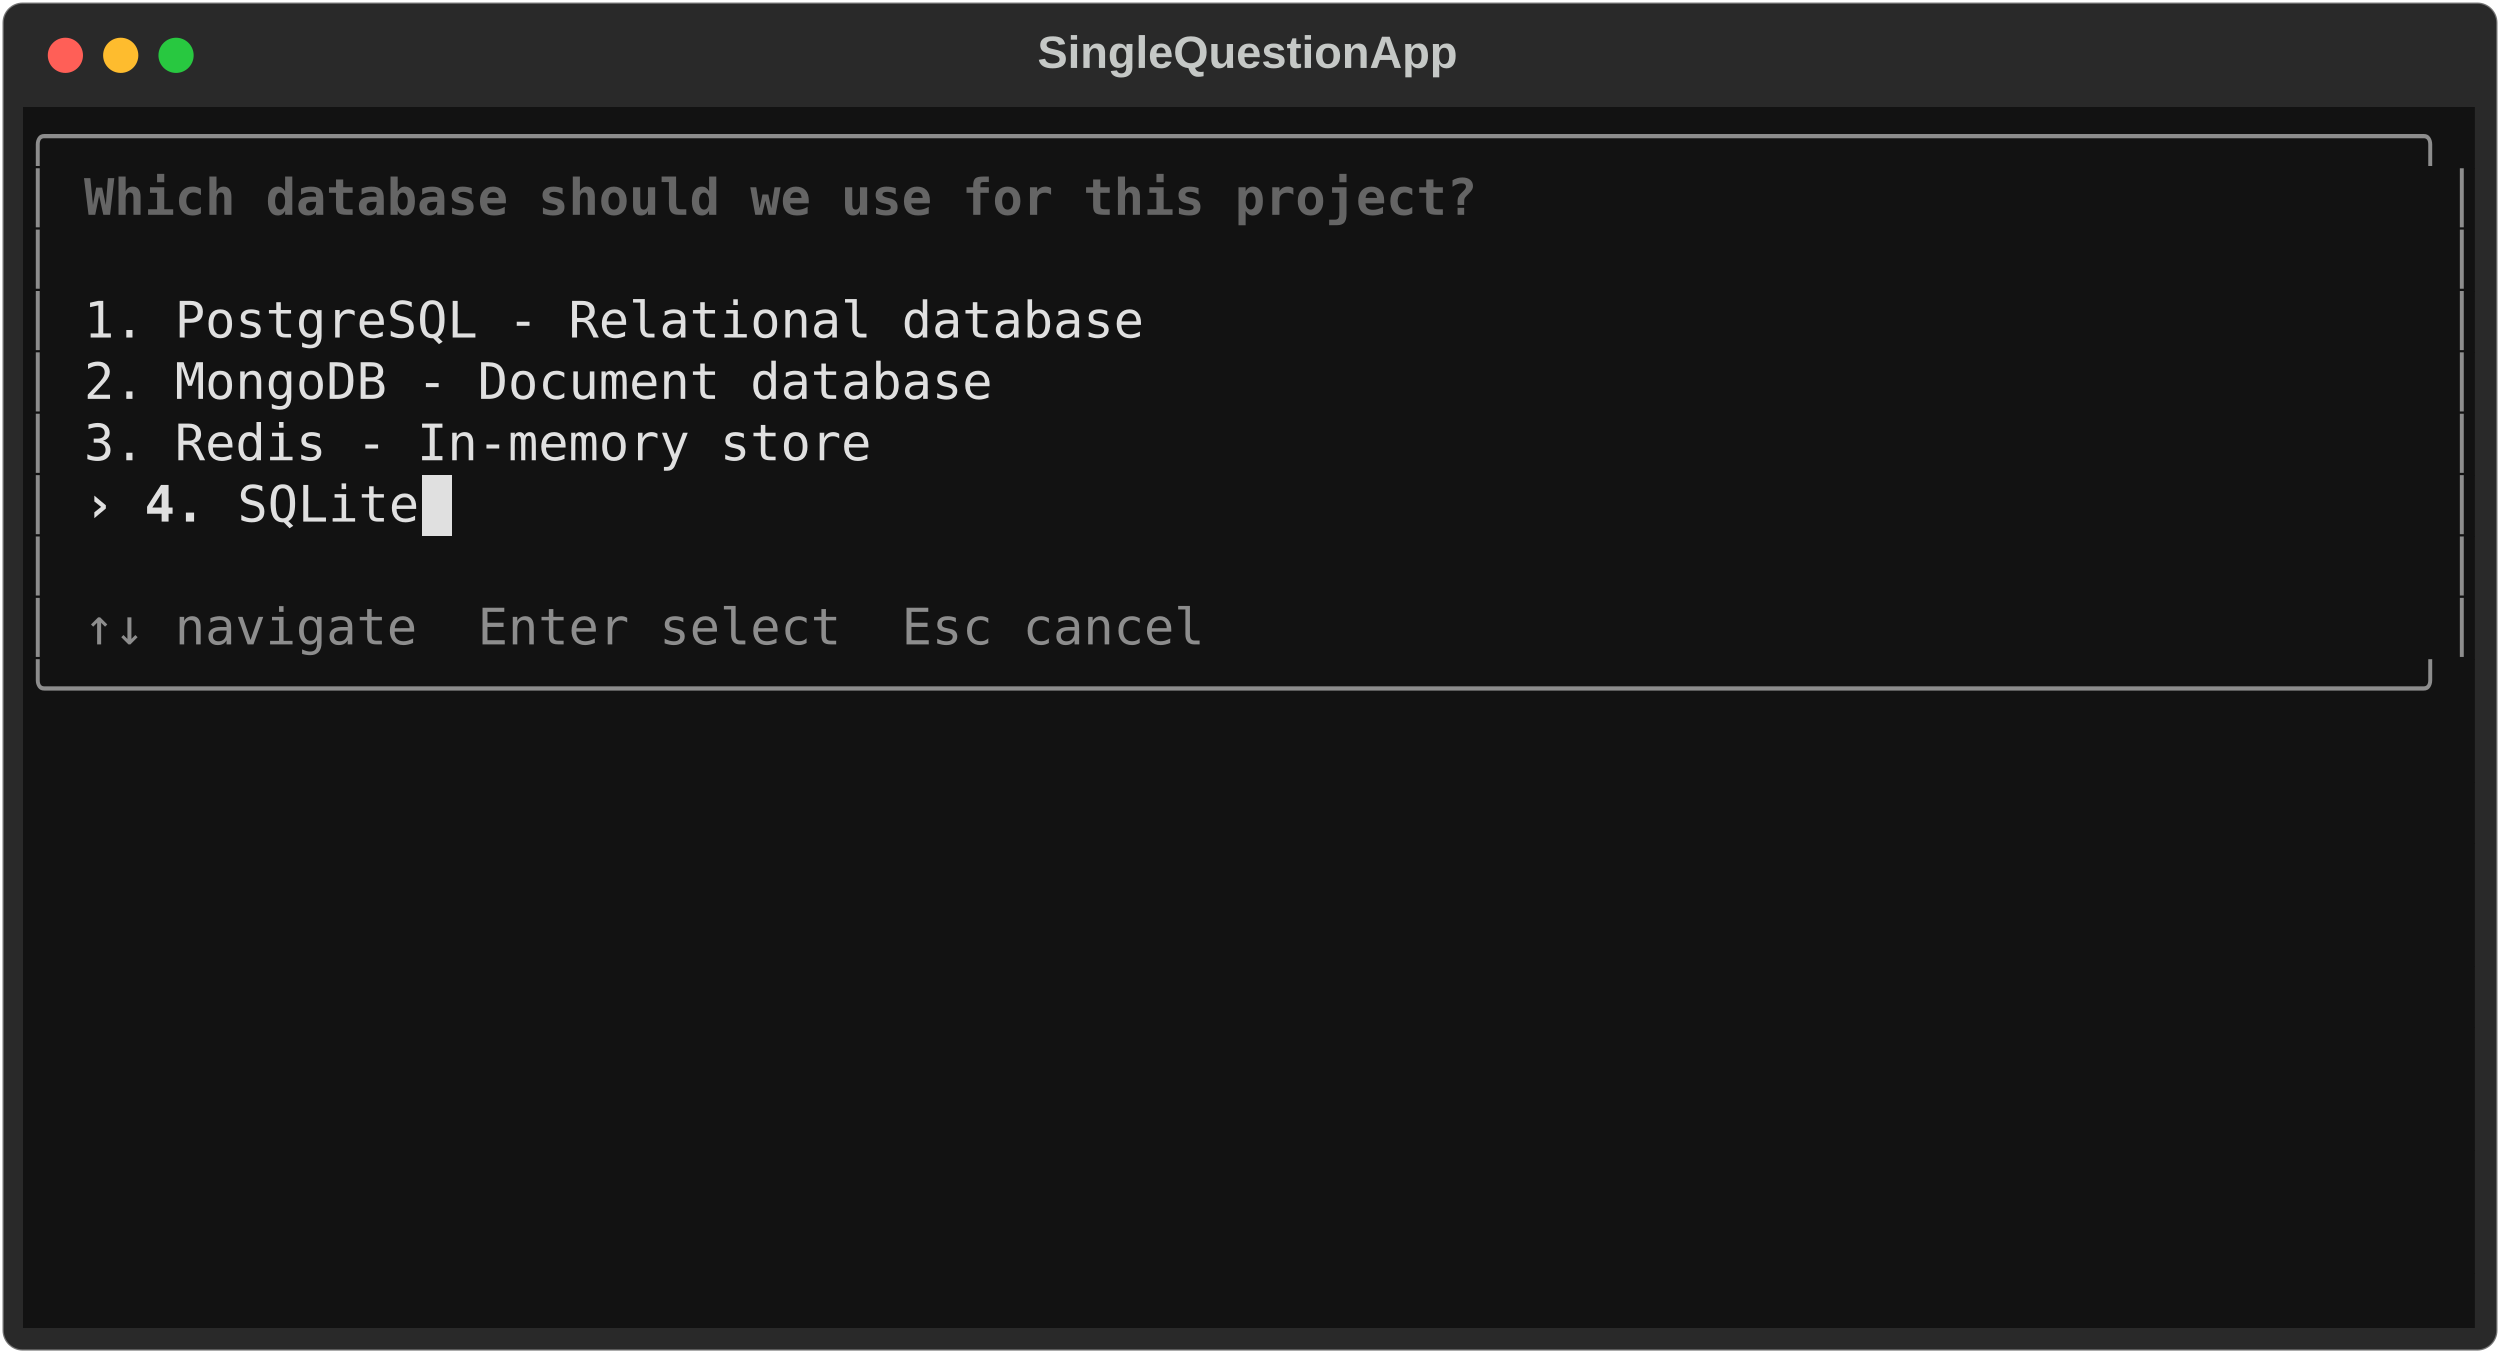
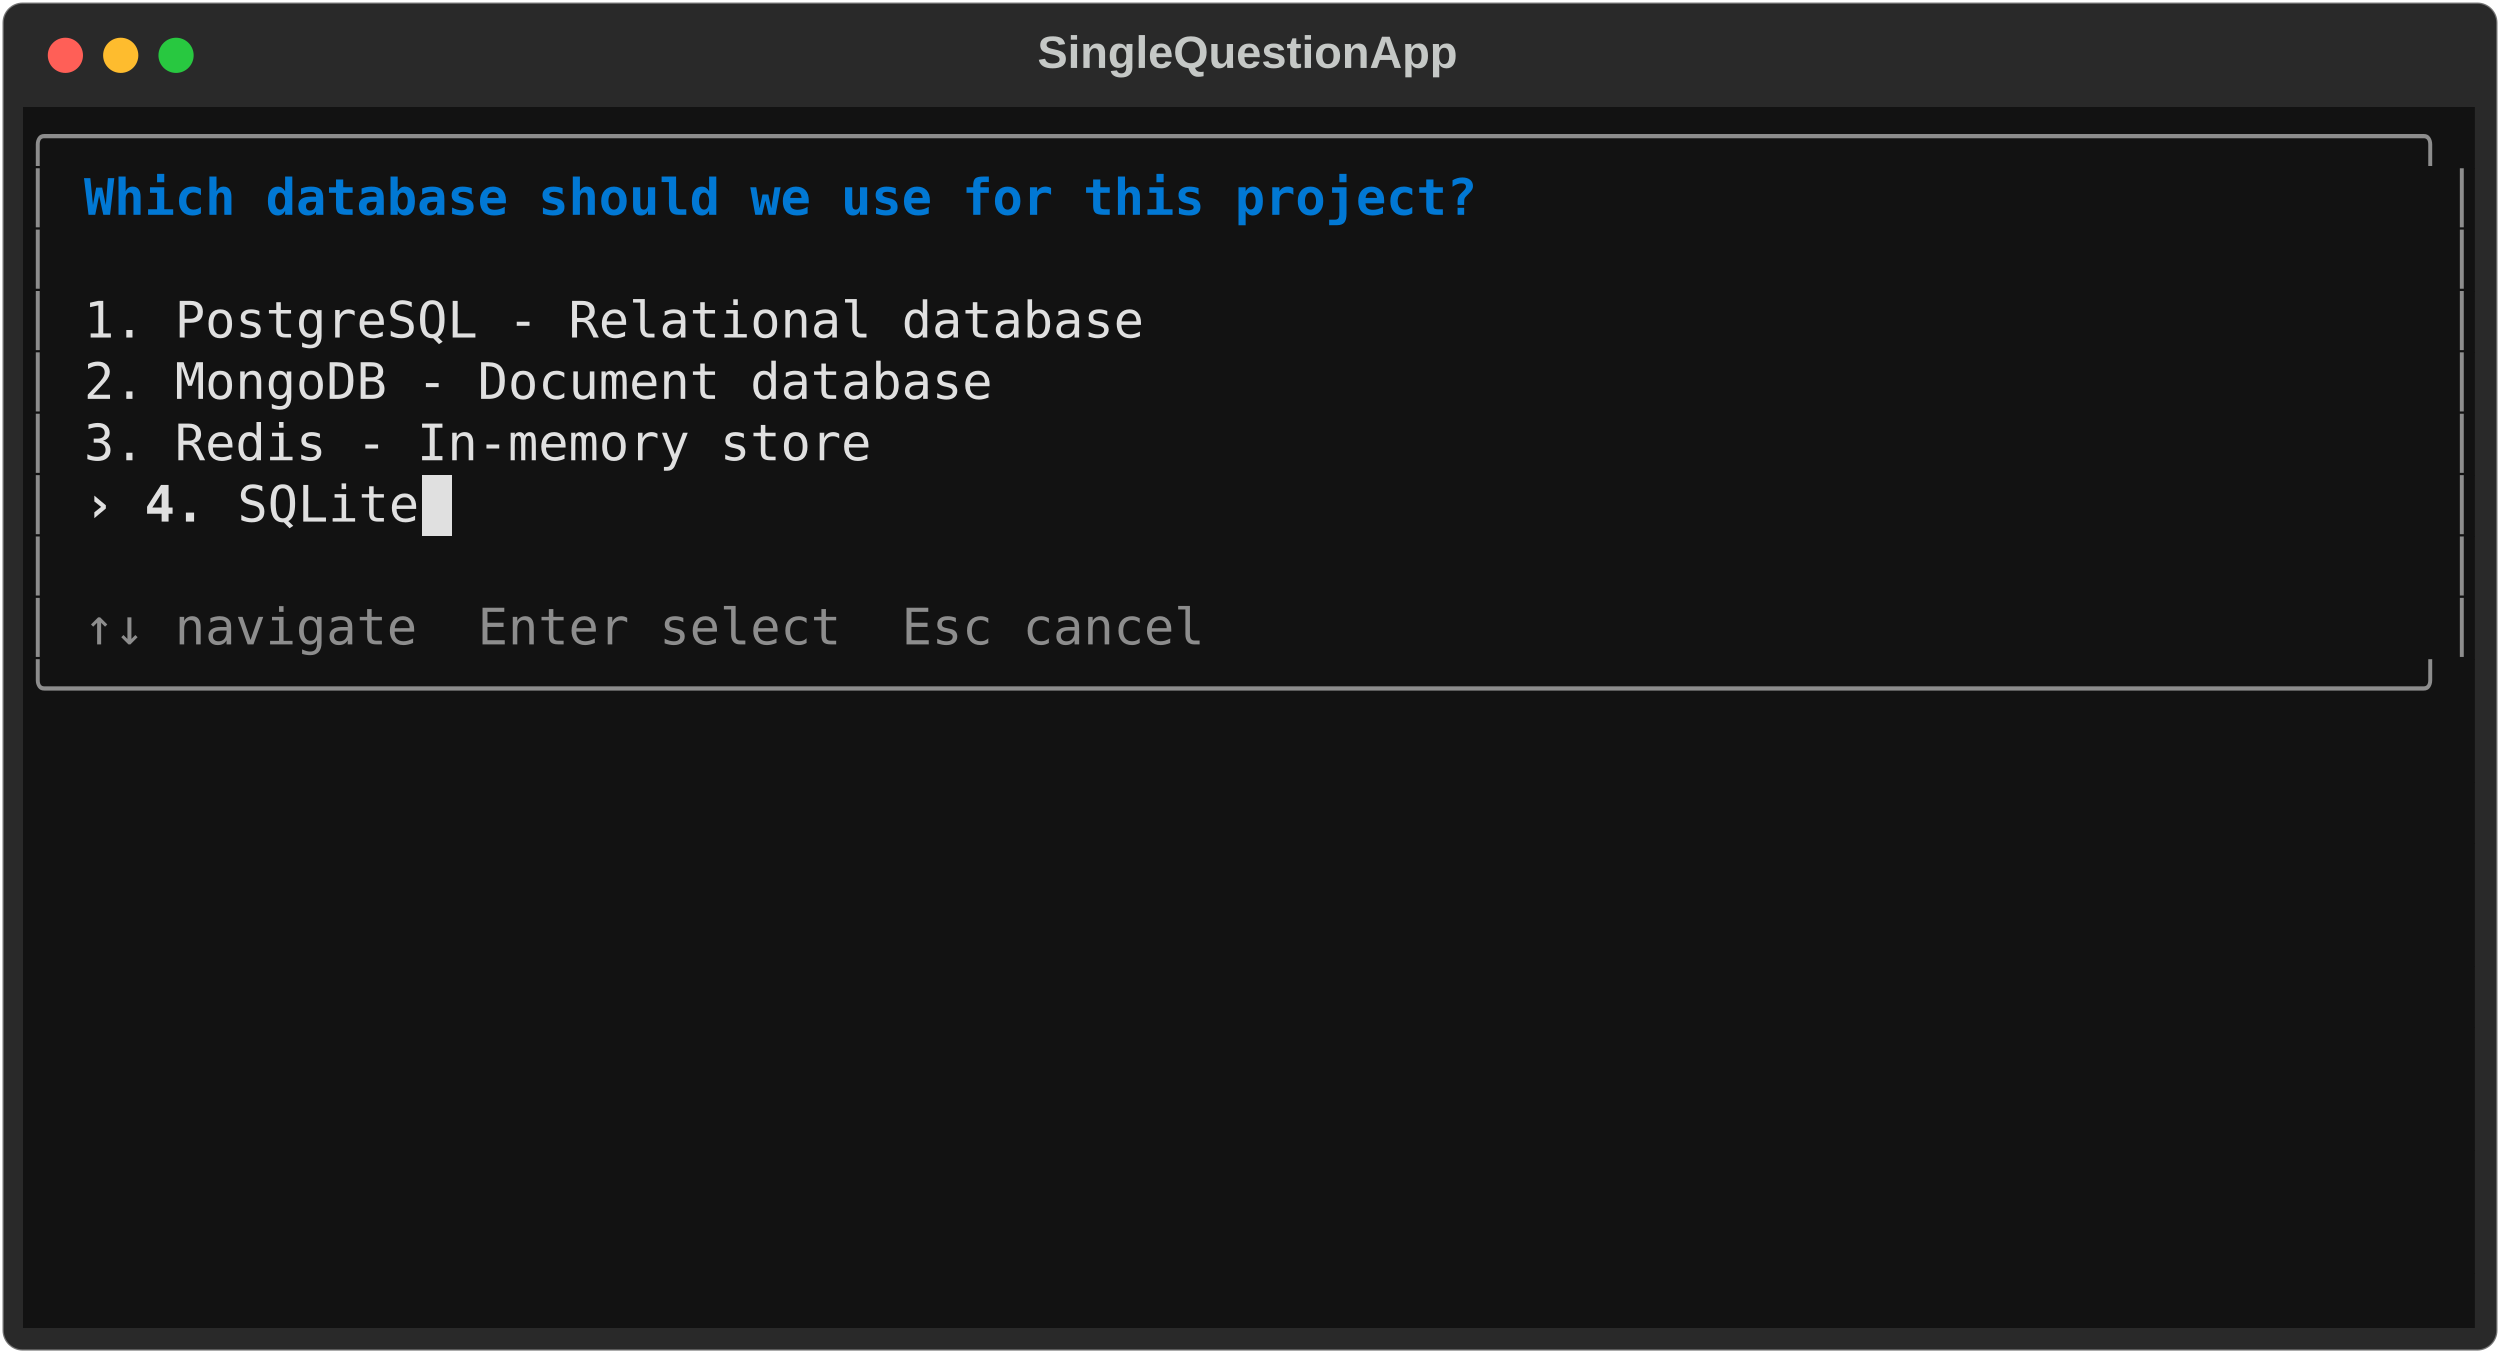
<svg xmlns="http://www.w3.org/2000/svg" class="rich-terminal" viewBox="0 0 994 538.0">
  <style>

    @font-face {
        font-family: "Fira Code";
        src: local("FiraCode-Regular"),
                url("https://cdnjs.cloudflare.com/ajax/libs/firacode/6.2.0/woff2/FiraCode-Regular.woff2") format("woff2"),
                url("https://cdnjs.cloudflare.com/ajax/libs/firacode/6.2.0/woff/FiraCode-Regular.woff") format("woff");
        font-style: normal;
        font-weight: 400;
    }
    @font-face {
        font-family: "Fira Code";
        src: local("FiraCode-Bold"),
                url("https://cdnjs.cloudflare.com/ajax/libs/firacode/6.2.0/woff2/FiraCode-Bold.woff2") format("woff2"),
                url("https://cdnjs.cloudflare.com/ajax/libs/firacode/6.2.0/woff/FiraCode-Bold.woff") format("woff");
        font-style: bold;
        font-weight: 700;
    }

    .terminal-matrix {
        font-family: Fira Code, monospace;
        font-size: 20px;
        line-height: 24.4px;
        font-variant-east-asian: full-width;
    }

    .terminal-title {
        font-size: 18px;
        font-weight: bold;
        font-family: arial;
    }

    .terminal-r1 { fill: #8d8d8d }
.terminal-r2 { fill: #c5c8c6 }
- .terminal-r3 { fill: #656565;font-weight: bold }
+ .terminal-r3 { fill: #0178d4;font-weight: bold }
.terminal-r4 { fill: #e0e0e0 }
.terminal-r5 { fill: #e0e0e0;font-weight: bold }
.terminal-r6 { fill: #121212 }
    </style>
  <defs>
    <clipPath id="terminal-clip-terminal">
      <rect x="0" y="0" width="975.0" height="487.0" />
    </clipPath>
    <clipPath id="terminal-line-0">
      <rect x="0" y="1.5" width="976" height="24.65" />
    </clipPath>
    <clipPath id="terminal-line-1">
      <rect x="0" y="25.9" width="976" height="24.65" />
    </clipPath>
    <clipPath id="terminal-line-2">
      <rect x="0" y="50.3" width="976" height="24.65" />
    </clipPath>
    <clipPath id="terminal-line-3">
      <rect x="0" y="74.7" width="976" height="24.65" />
    </clipPath>
    <clipPath id="terminal-line-4">
      <rect x="0" y="99.1" width="976" height="24.65" />
    </clipPath>
    <clipPath id="terminal-line-5">
      <rect x="0" y="123.5" width="976" height="24.65" />
    </clipPath>
    <clipPath id="terminal-line-6">
      <rect x="0" y="147.9" width="976" height="24.65" />
    </clipPath>
    <clipPath id="terminal-line-7">
      <rect x="0" y="172.3" width="976" height="24.65" />
    </clipPath>
    <clipPath id="terminal-line-8">
      <rect x="0" y="196.7" width="976" height="24.65" />
    </clipPath>
    <clipPath id="terminal-line-9">
      <rect x="0" y="221.1" width="976" height="24.65" />
    </clipPath>
    <clipPath id="terminal-line-10">
      <rect x="0" y="245.5" width="976" height="24.65" />
    </clipPath>
    <clipPath id="terminal-line-11">
      <rect x="0" y="269.9" width="976" height="24.65" />
    </clipPath>
    <clipPath id="terminal-line-12">
      <rect x="0" y="294.3" width="976" height="24.65" />
    </clipPath>
    <clipPath id="terminal-line-13">
      <rect x="0" y="318.7" width="976" height="24.65" />
    </clipPath>
    <clipPath id="terminal-line-14">
      <rect x="0" y="343.1" width="976" height="24.65" />
    </clipPath>
    <clipPath id="terminal-line-15">
      <rect x="0" y="367.5" width="976" height="24.65" />
    </clipPath>
    <clipPath id="terminal-line-16">
      <rect x="0" y="391.9" width="976" height="24.65" />
    </clipPath>
    <clipPath id="terminal-line-17">
      <rect x="0" y="416.3" width="976" height="24.65" />
    </clipPath>
    <clipPath id="terminal-line-18">
      <rect x="0" y="440.7" width="976" height="24.65" />
    </clipPath>
  </defs>
  <rect fill="#292929" stroke="rgba(255,255,255,0.35)" stroke-width="1" x="1" y="1" width="992" height="536" rx="8" />
  <text class="terminal-title" fill="#c5c8c6" text-anchor="middle" x="496" y="27">SingleQuestionApp</text>
  <g transform="translate(26,22)">
    <circle cx="0" cy="0" r="7" fill="#ff5f57" />
    <circle cx="22" cy="0" r="7" fill="#febc2e" />
    <circle cx="44" cy="0" r="7" fill="#28c840" />
  </g>
  <g transform="translate(9, 41)" clip-path="url(#terminal-clip-terminal)">
    <rect fill="#121212" x="0" y="1.5" width="976" height="24.65" shape-rendering="crispEdges" />
    <rect fill="#121212" x="0" y="25.9" width="12.2" height="24.65" shape-rendering="crispEdges" />
    <rect fill="#121212" x="12.2" y="25.9" width="12.2" height="24.65" shape-rendering="crispEdges" />
    <rect fill="#121212" x="24.4" y="25.9" width="561.2" height="24.65" shape-rendering="crispEdges" />
    <rect fill="#121212" x="585.6" y="25.9" width="378.2" height="24.65" shape-rendering="crispEdges" />
    <rect fill="#121212" x="963.8" y="25.9" width="12.2" height="24.65" shape-rendering="crispEdges" />
    <rect fill="#121212" x="0" y="50.3" width="12.2" height="24.65" shape-rendering="crispEdges" />
    <rect fill="#121212" x="12.2" y="50.3" width="951.6" height="24.65" shape-rendering="crispEdges" />
    <rect fill="#121212" x="963.8" y="50.3" width="12.2" height="24.65" shape-rendering="crispEdges" />
    <rect fill="#121212" x="0" y="74.7" width="12.2" height="24.65" shape-rendering="crispEdges" />
    <rect fill="#121212" x="12.2" y="74.7" width="12.2" height="24.65" shape-rendering="crispEdges" />
    <rect fill="#121212" x="24.4" y="74.7" width="451.4" height="24.65" shape-rendering="crispEdges" />
    <rect fill="#121212" x="475.8" y="74.7" width="488" height="24.65" shape-rendering="crispEdges" />
    <rect fill="#121212" x="963.8" y="74.7" width="12.2" height="24.65" shape-rendering="crispEdges" />
    <rect fill="#121212" x="0" y="99.1" width="12.2" height="24.65" shape-rendering="crispEdges" />
    <rect fill="#121212" x="12.2" y="99.1" width="12.2" height="24.65" shape-rendering="crispEdges" />
    <rect fill="#121212" x="24.4" y="99.1" width="390.4" height="24.65" shape-rendering="crispEdges" />
    <rect fill="#121212" x="414.8" y="99.1" width="549" height="24.65" shape-rendering="crispEdges" />
    <rect fill="#121212" x="963.8" y="99.1" width="12.2" height="24.65" shape-rendering="crispEdges" />
    <rect fill="#121212" x="0" y="123.5" width="12.2" height="24.65" shape-rendering="crispEdges" />
    <rect fill="#121212" x="12.2" y="123.5" width="12.2" height="24.65" shape-rendering="crispEdges" />
    <rect fill="#121212" x="24.4" y="123.5" width="341.6" height="24.65" shape-rendering="crispEdges" />
    <rect fill="#121212" x="366" y="123.5" width="597.8" height="24.65" shape-rendering="crispEdges" />
    <rect fill="#121212" x="963.8" y="123.5" width="12.2" height="24.65" shape-rendering="crispEdges" />
    <rect fill="#121212" x="0" y="147.9" width="12.2" height="24.65" shape-rendering="crispEdges" />
    <rect fill="#121212" x="12.2" y="147.9" width="12.2" height="24.65" shape-rendering="crispEdges" />
    <rect fill="#121212" x="24.4" y="147.9" width="61" height="24.65" shape-rendering="crispEdges" />
    <rect fill="#121212" x="85.4" y="147.9" width="73.2" height="24.65" shape-rendering="crispEdges" />
    <rect fill="#e0e0e0" x="158.6" y="147.9" width="12.2" height="24.65" shape-rendering="crispEdges" />
    <rect fill="#121212" x="170.8" y="147.9" width="780.8" height="24.65" shape-rendering="crispEdges" />
    <rect fill="#121212" x="951.6" y="147.9" width="12.2" height="24.65" shape-rendering="crispEdges" />
    <rect fill="#121212" x="963.8" y="147.9" width="12.2" height="24.65" shape-rendering="crispEdges" />
    <rect fill="#121212" x="0" y="172.3" width="12.2" height="24.65" shape-rendering="crispEdges" />
    <rect fill="#121212" x="12.2" y="172.3" width="951.6" height="24.65" shape-rendering="crispEdges" />
    <rect fill="#121212" x="963.8" y="172.3" width="12.2" height="24.65" shape-rendering="crispEdges" />
    <rect fill="#121212" x="0" y="196.7" width="12.2" height="24.65" shape-rendering="crispEdges" />
    <rect fill="#121212" x="12.2" y="196.7" width="12.2" height="24.65" shape-rendering="crispEdges" />
    <rect fill="#121212" x="24.4" y="196.7" width="451.4" height="24.65" shape-rendering="crispEdges" />
    <rect fill="#121212" x="475.8" y="196.7" width="488" height="24.65" shape-rendering="crispEdges" />
    <rect fill="#121212" x="963.8" y="196.7" width="12.2" height="24.65" shape-rendering="crispEdges" />
    <rect fill="#121212" x="0" y="221.1" width="976" height="24.65" shape-rendering="crispEdges" />
    <rect fill="#121212" x="0" y="245.5" width="976" height="24.65" shape-rendering="crispEdges" />
    <rect fill="#121212" x="0" y="269.9" width="976" height="24.65" shape-rendering="crispEdges" />
    <rect fill="#121212" x="0" y="294.3" width="976" height="24.65" shape-rendering="crispEdges" />
    <rect fill="#121212" x="0" y="318.7" width="976" height="24.65" shape-rendering="crispEdges" />
    <rect fill="#121212" x="0" y="343.1" width="976" height="24.65" shape-rendering="crispEdges" />
    <rect fill="#121212" x="0" y="367.5" width="976" height="24.65" shape-rendering="crispEdges" />
    <rect fill="#121212" x="0" y="391.9" width="976" height="24.65" shape-rendering="crispEdges" />
    <rect fill="#121212" x="0" y="416.3" width="976" height="24.65" shape-rendering="crispEdges" />
    <rect fill="#121212" x="0" y="440.7" width="976" height="24.65" shape-rendering="crispEdges" />
    <rect fill="#121212" x="0" y="465.1" width="976" height="24.65" shape-rendering="crispEdges" />
    <g class="terminal-matrix">
      <text class="terminal-r1" x="0" y="20" textLength="976" clip-path="url(#terminal-line-0)">╭──────────────────────────────────────────────────────────────────────────────╮</text>
      <text class="terminal-r2" x="976" y="20" textLength="12.2" clip-path="url(#terminal-line-0)">
</text>
      <text class="terminal-r1" x="0" y="44.4" textLength="12.2" clip-path="url(#terminal-line-1)">│</text>
      <text class="terminal-r3" x="24.4" y="44.4" textLength="561.2" clip-path="url(#terminal-line-1)">Which database should we use for this project?</text>
      <text class="terminal-r1" x="963.8" y="44.4" textLength="12.2" clip-path="url(#terminal-line-1)">│</text>
      <text class="terminal-r2" x="976" y="44.4" textLength="12.2" clip-path="url(#terminal-line-1)">
</text>
      <text class="terminal-r1" x="0" y="68.8" textLength="12.2" clip-path="url(#terminal-line-2)">│</text>
      <text class="terminal-r1" x="963.8" y="68.8" textLength="12.2" clip-path="url(#terminal-line-2)">│</text>
      <text class="terminal-r2" x="976" y="68.8" textLength="12.2" clip-path="url(#terminal-line-2)">
</text>
      <text class="terminal-r1" x="0" y="93.2" textLength="12.2" clip-path="url(#terminal-line-3)">│</text>
      <text class="terminal-r4" x="24.4" y="93.2" textLength="451.4" clip-path="url(#terminal-line-3)">  1. PostgreSQL - Relational database</text>
      <text class="terminal-r1" x="963.8" y="93.2" textLength="12.2" clip-path="url(#terminal-line-3)">│</text>
      <text class="terminal-r2" x="976" y="93.2" textLength="12.2" clip-path="url(#terminal-line-3)">
</text>
      <text class="terminal-r1" x="0" y="117.6" textLength="12.2" clip-path="url(#terminal-line-4)">│</text>
      <text class="terminal-r4" x="24.4" y="117.6" textLength="390.4" clip-path="url(#terminal-line-4)">  2. MongoDB - Document database</text>
      <text class="terminal-r1" x="963.8" y="117.6" textLength="12.2" clip-path="url(#terminal-line-4)">│</text>
      <text class="terminal-r2" x="976" y="117.6" textLength="12.2" clip-path="url(#terminal-line-4)">
</text>
      <text class="terminal-r1" x="0" y="142" textLength="12.2" clip-path="url(#terminal-line-5)">│</text>
      <text class="terminal-r4" x="24.4" y="142" textLength="341.6" clip-path="url(#terminal-line-5)">  3. Redis - In-memory store</text>
      <text class="terminal-r1" x="963.8" y="142" textLength="12.2" clip-path="url(#terminal-line-5)">│</text>
      <text class="terminal-r2" x="976" y="142" textLength="12.2" clip-path="url(#terminal-line-5)">
</text>
      <text class="terminal-r1" x="0" y="166.4" textLength="12.2" clip-path="url(#terminal-line-6)">│</text>
      <text class="terminal-r5" x="24.4" y="166.4" textLength="61" clip-path="url(#terminal-line-6)">› 4. </text>
      <text class="terminal-r4" x="85.4" y="166.4" textLength="73.2" clip-path="url(#terminal-line-6)">SQLite</text>
      <text class="terminal-r1" x="963.8" y="166.4" textLength="12.2" clip-path="url(#terminal-line-6)">│</text>
      <text class="terminal-r2" x="976" y="166.4" textLength="12.2" clip-path="url(#terminal-line-6)">
</text>
      <text class="terminal-r1" x="0" y="190.8" textLength="12.2" clip-path="url(#terminal-line-7)">│</text>
      <text class="terminal-r1" x="963.8" y="190.8" textLength="12.2" clip-path="url(#terminal-line-7)">│</text>
      <text class="terminal-r2" x="976" y="190.8" textLength="12.2" clip-path="url(#terminal-line-7)">
</text>
      <text class="terminal-r1" x="0" y="215.2" textLength="12.2" clip-path="url(#terminal-line-8)">│</text>
      <text class="terminal-r1" x="24.4" y="215.2" textLength="451.4" clip-path="url(#terminal-line-8)">↑↓ navigate  Enter select  Esc cancel</text>
      <text class="terminal-r1" x="963.8" y="215.2" textLength="12.2" clip-path="url(#terminal-line-8)">│</text>
      <text class="terminal-r2" x="976" y="215.2" textLength="12.2" clip-path="url(#terminal-line-8)">
</text>
      <text class="terminal-r1" x="0" y="239.6" textLength="976" clip-path="url(#terminal-line-9)">╰──────────────────────────────────────────────────────────────────────────────╯</text>
      <text class="terminal-r2" x="976" y="239.6" textLength="12.2" clip-path="url(#terminal-line-9)">
</text>
      <text class="terminal-r2" x="976" y="264" textLength="12.2" clip-path="url(#terminal-line-10)">
</text>
      <text class="terminal-r2" x="976" y="288.4" textLength="12.2" clip-path="url(#terminal-line-11)">
</text>
      <text class="terminal-r2" x="976" y="312.8" textLength="12.2" clip-path="url(#terminal-line-12)">
</text>
      <text class="terminal-r2" x="976" y="337.2" textLength="12.2" clip-path="url(#terminal-line-13)">
</text>
      <text class="terminal-r2" x="976" y="361.6" textLength="12.2" clip-path="url(#terminal-line-14)">
</text>
      <text class="terminal-r2" x="976" y="386" textLength="12.2" clip-path="url(#terminal-line-15)">
</text>
      <text class="terminal-r2" x="976" y="410.4" textLength="12.2" clip-path="url(#terminal-line-16)">
</text>
      <text class="terminal-r2" x="976" y="434.8" textLength="12.2" clip-path="url(#terminal-line-17)">
</text>
      <text class="terminal-r2" x="976" y="459.2" textLength="12.2" clip-path="url(#terminal-line-18)">
</text>
    </g>
  </g>
</svg>
